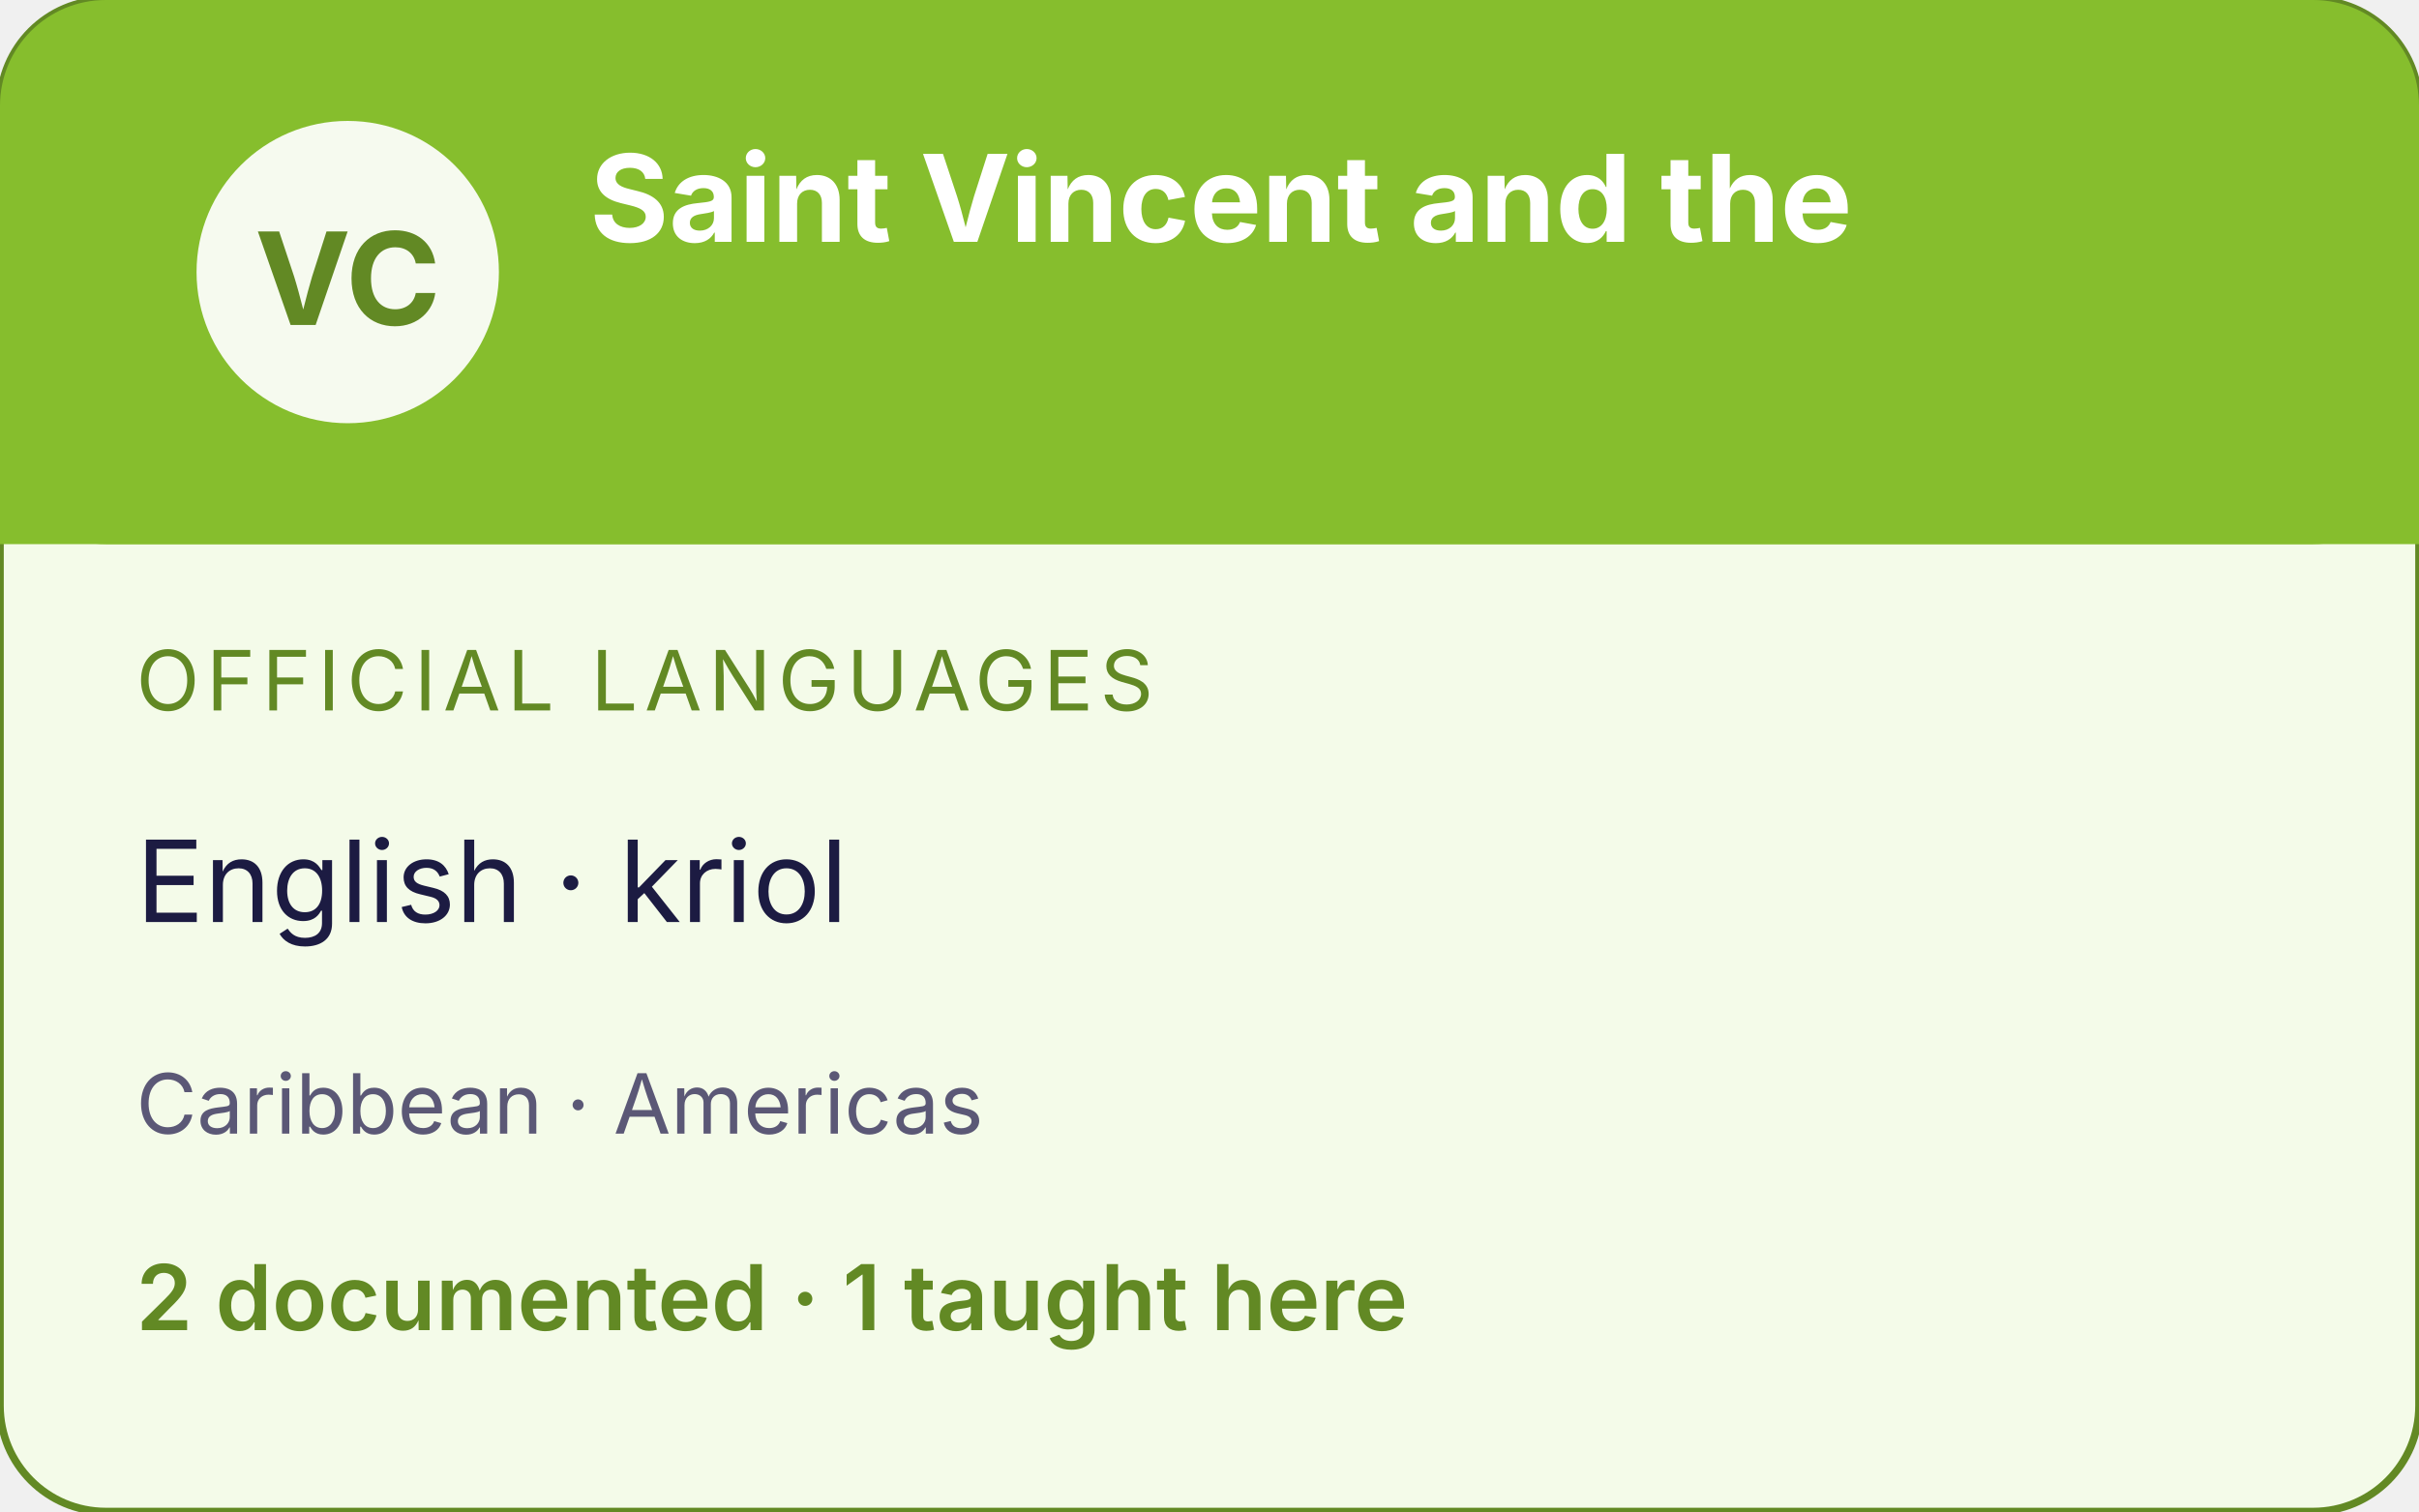
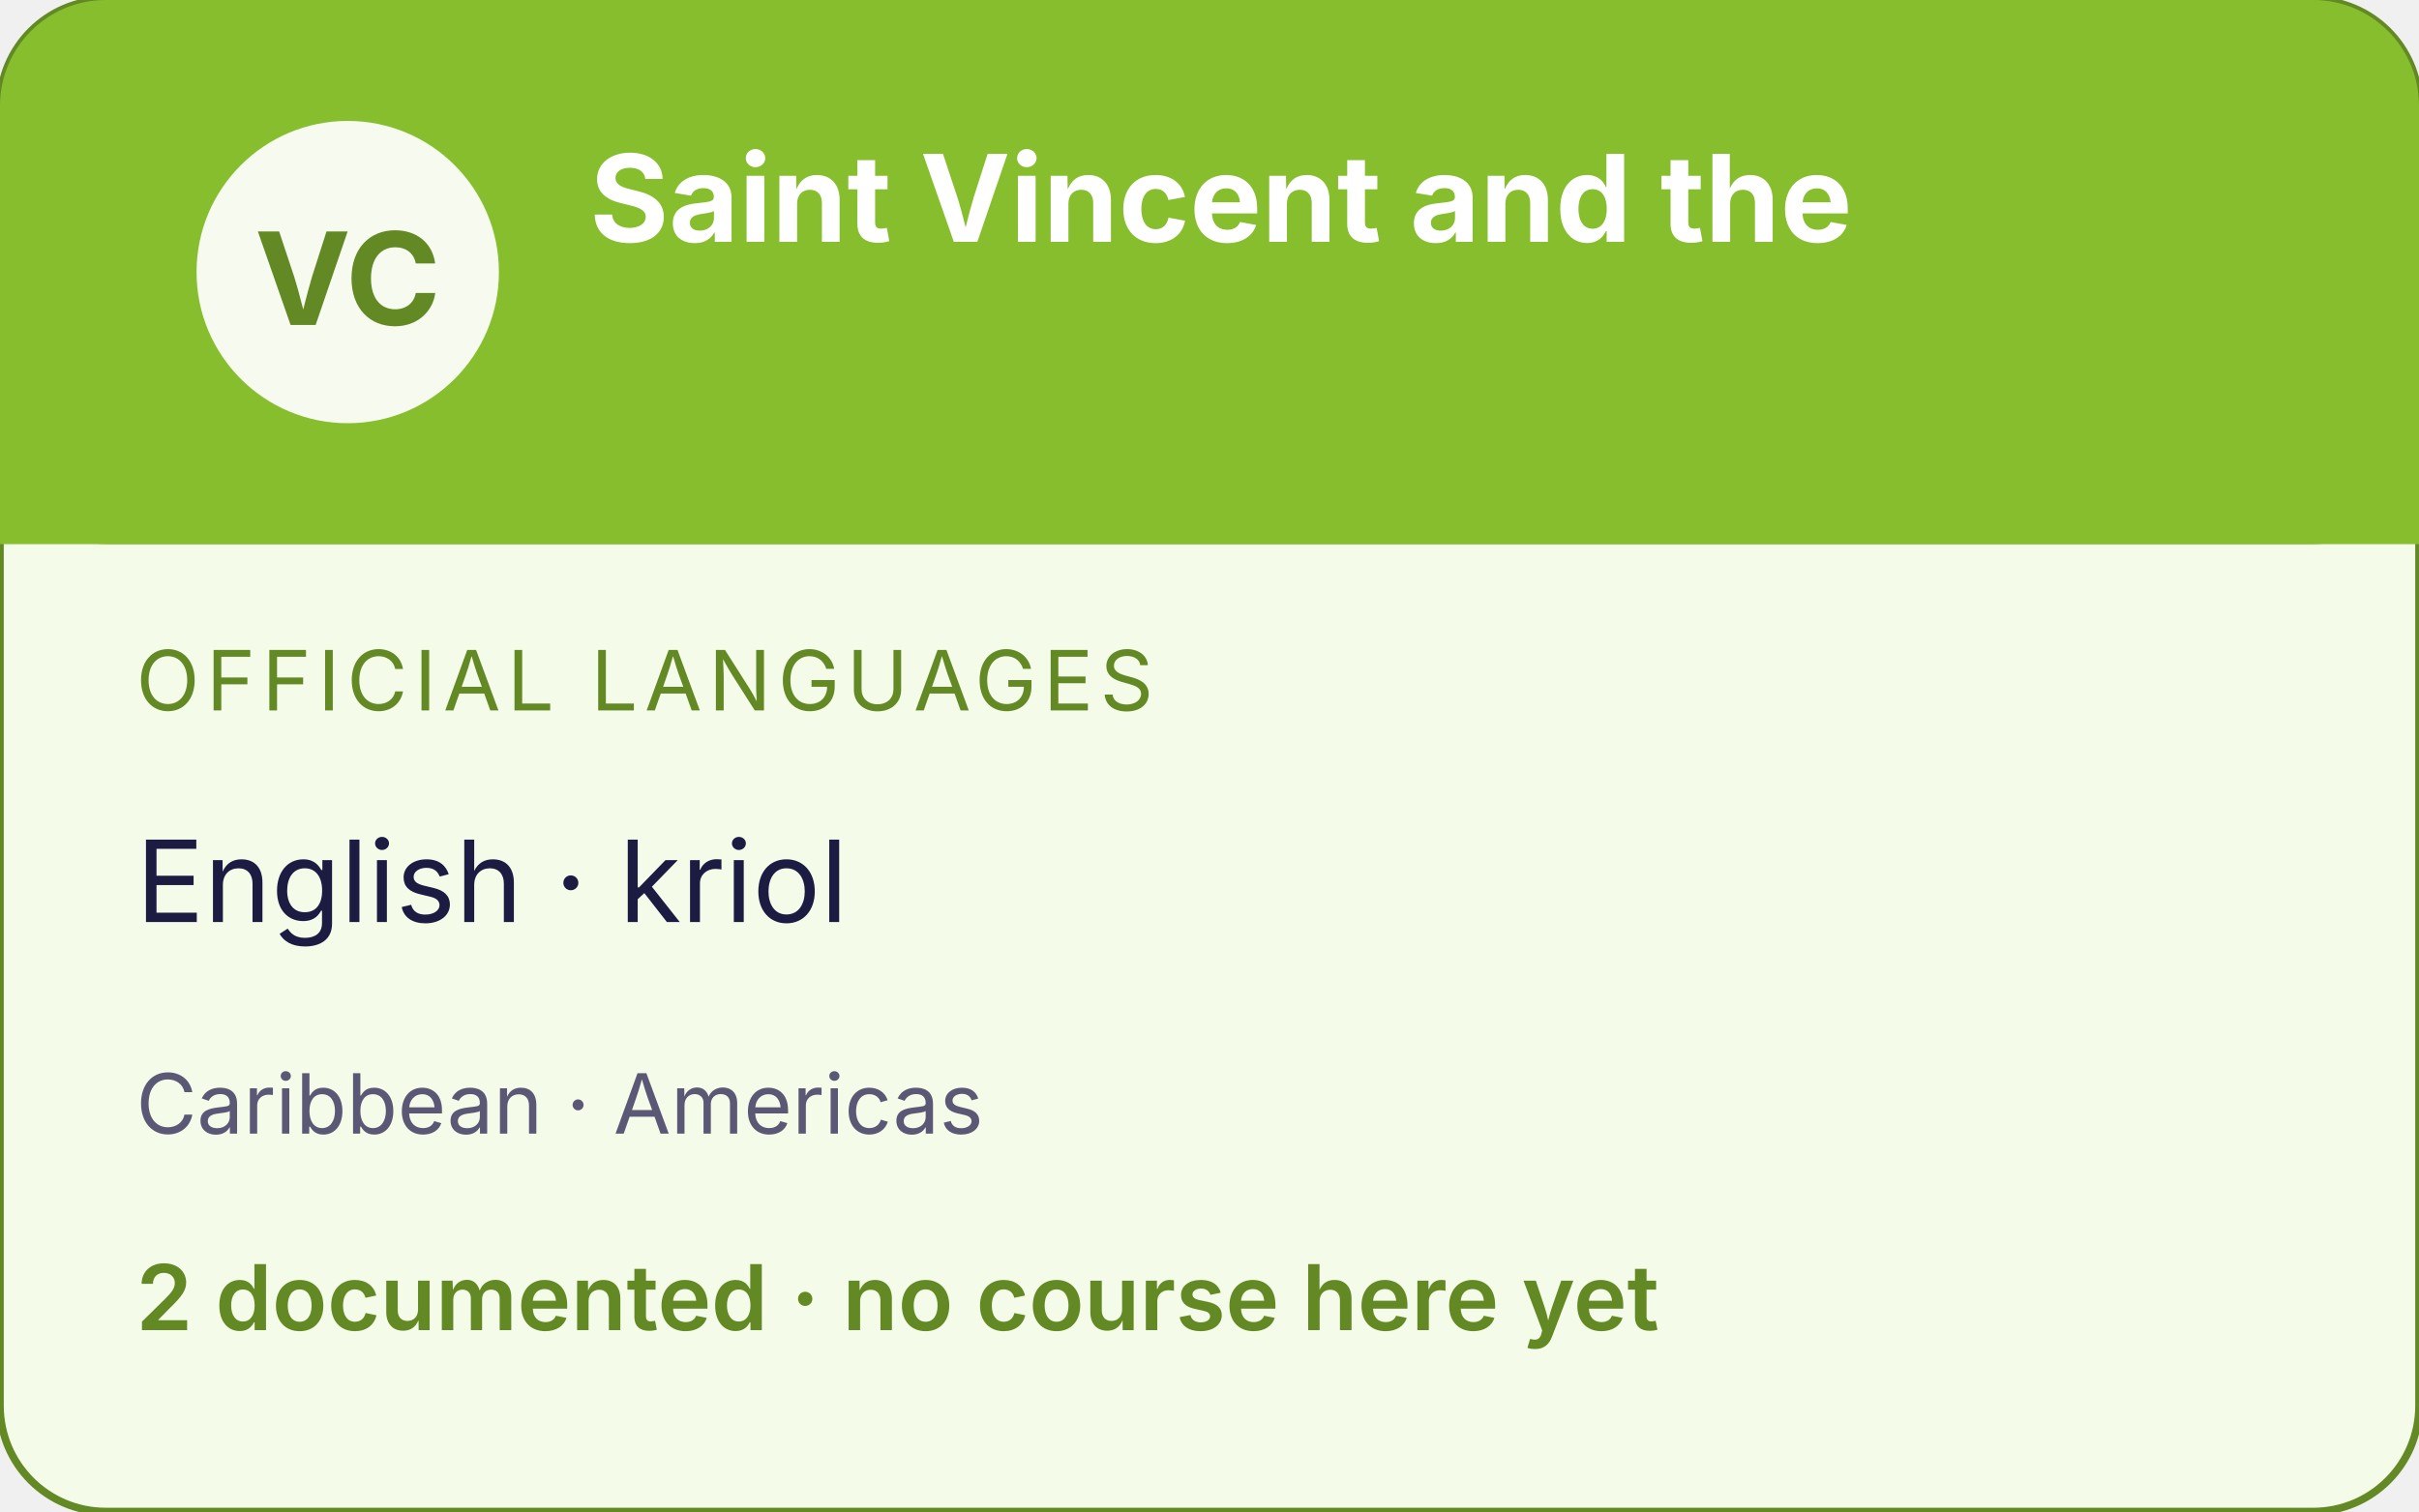
- <svg xmlns="http://www.w3.org/2000/svg" viewBox="0 0 320 200" width="320" height="200" role="img" aria-label="Saint Vincent and the Grenadines (VC): English, kriol. 2 languages documented for this country, 1 of them has a course on EkGuru." font-family="system-ui,-apple-system,Segoe UI,sans-serif">
+ <svg xmlns="http://www.w3.org/2000/svg" viewBox="0 0 320 200" width="320" height="200" role="img" aria-label="Saint Vincent and the Grenadines (VC): English, kriol. 2 languages documented for this country; no course here yet — the page is the inventory, not the promise." font-family="system-ui,-apple-system,Segoe UI,sans-serif">
  <rect width="320" height="200" rx="14" fill="hsl(83 70% 95%)" stroke="hsl(83 58% 34%)" stroke-width="1" />
  <rect width="320" height="72" rx="14" fill="hsl(83 62% 46%)" />
  <rect y="58" width="320" height="14" fill="hsl(83 62% 46%)" />
  <circle cx="46" cy="36" r="20" fill="#fff" opacity=".92" />
  <text x="46" y="43" text-anchor="middle" font-size="17" font-weight="700" fill="hsl(83 58% 34%)">VC</text>
  <text x="78" y="32" font-size="16" font-weight="700" fill="#fff">Saint Vincent and the </text>
  <text x="78" y="52" font-size="12" fill="#fff" opacity=".92" />
  <text x="18" y="94" font-size="11" letter-spacing=".08em" fill="hsl(83 58% 34%)">OFFICIAL LANGUAGES</text>
  <text x="18" y="122" font-size="15" fill="#1c1b42">English · kriol</text>
  <text x="18" y="150" font-size="11" fill="#5b5876">Caribbean · Americas</text>
-   <text x="18" y="176" font-size="12" font-weight="600" fill="hsl(83 58% 34%)">2 documented · 1 taught here</text>
+   <text x="18" y="176" font-size="12" font-weight="600" fill="hsl(83 58% 34%)">2 documented · no course here yet</text>
</svg>
